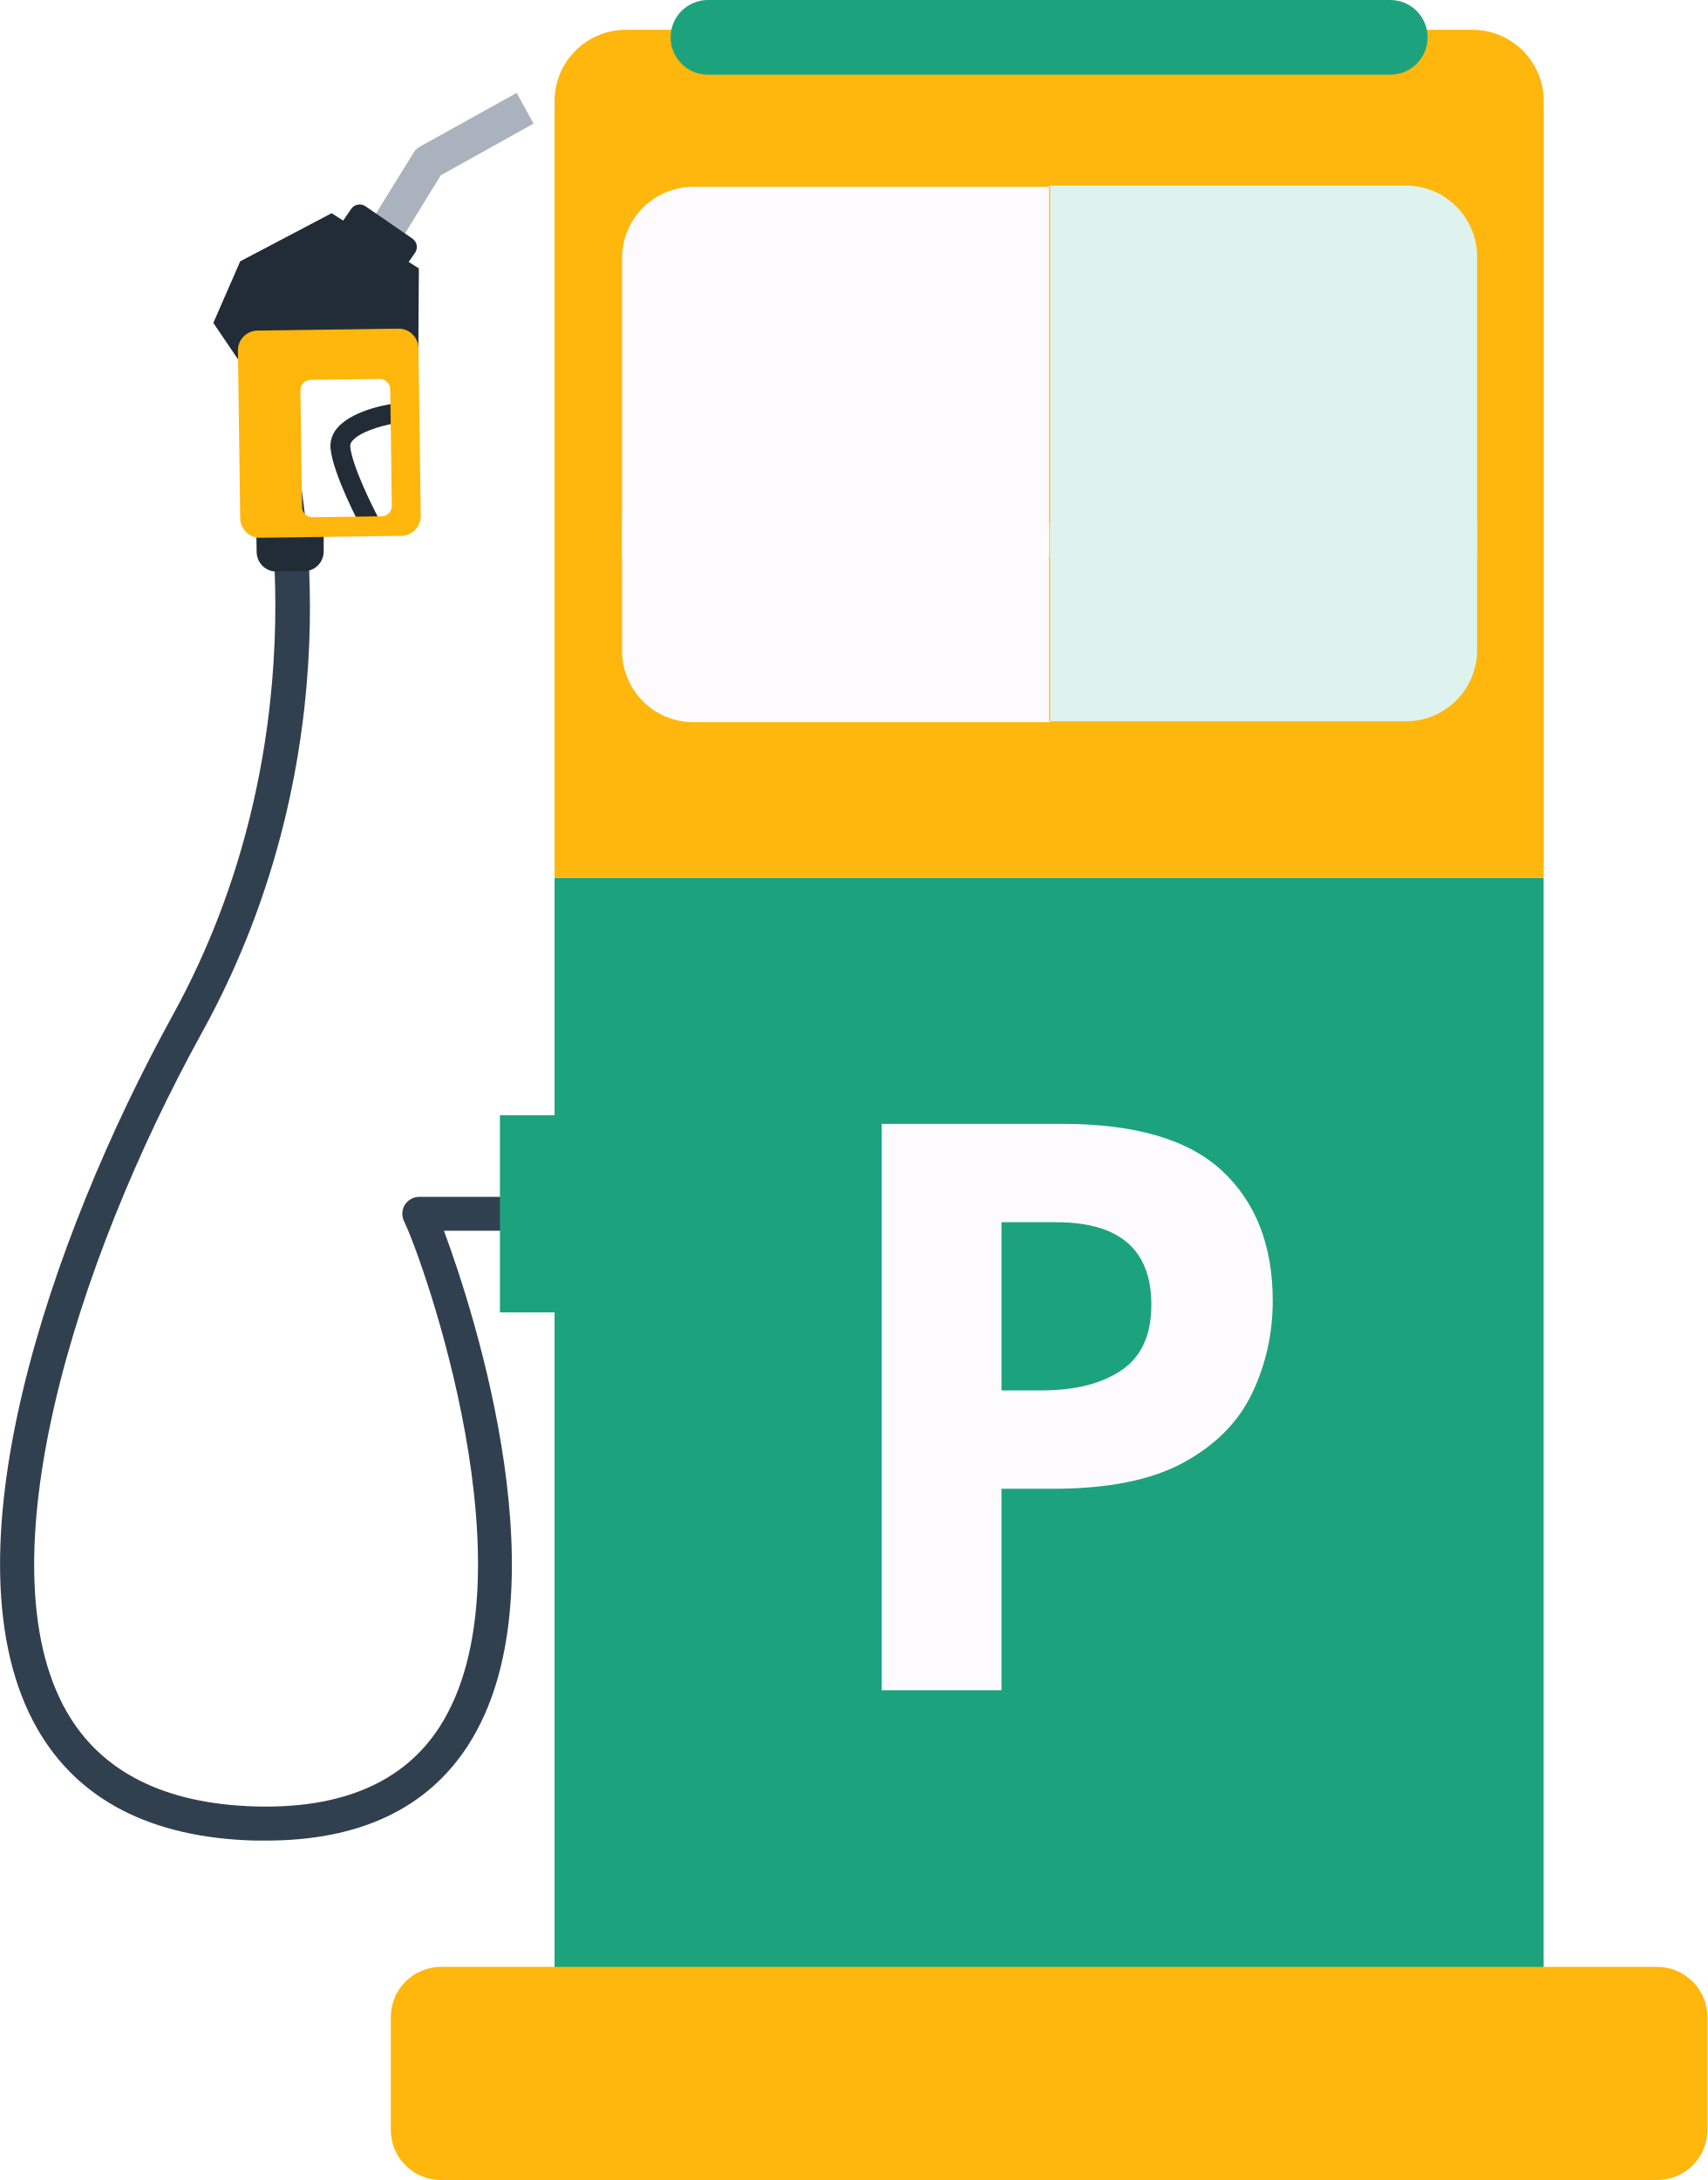
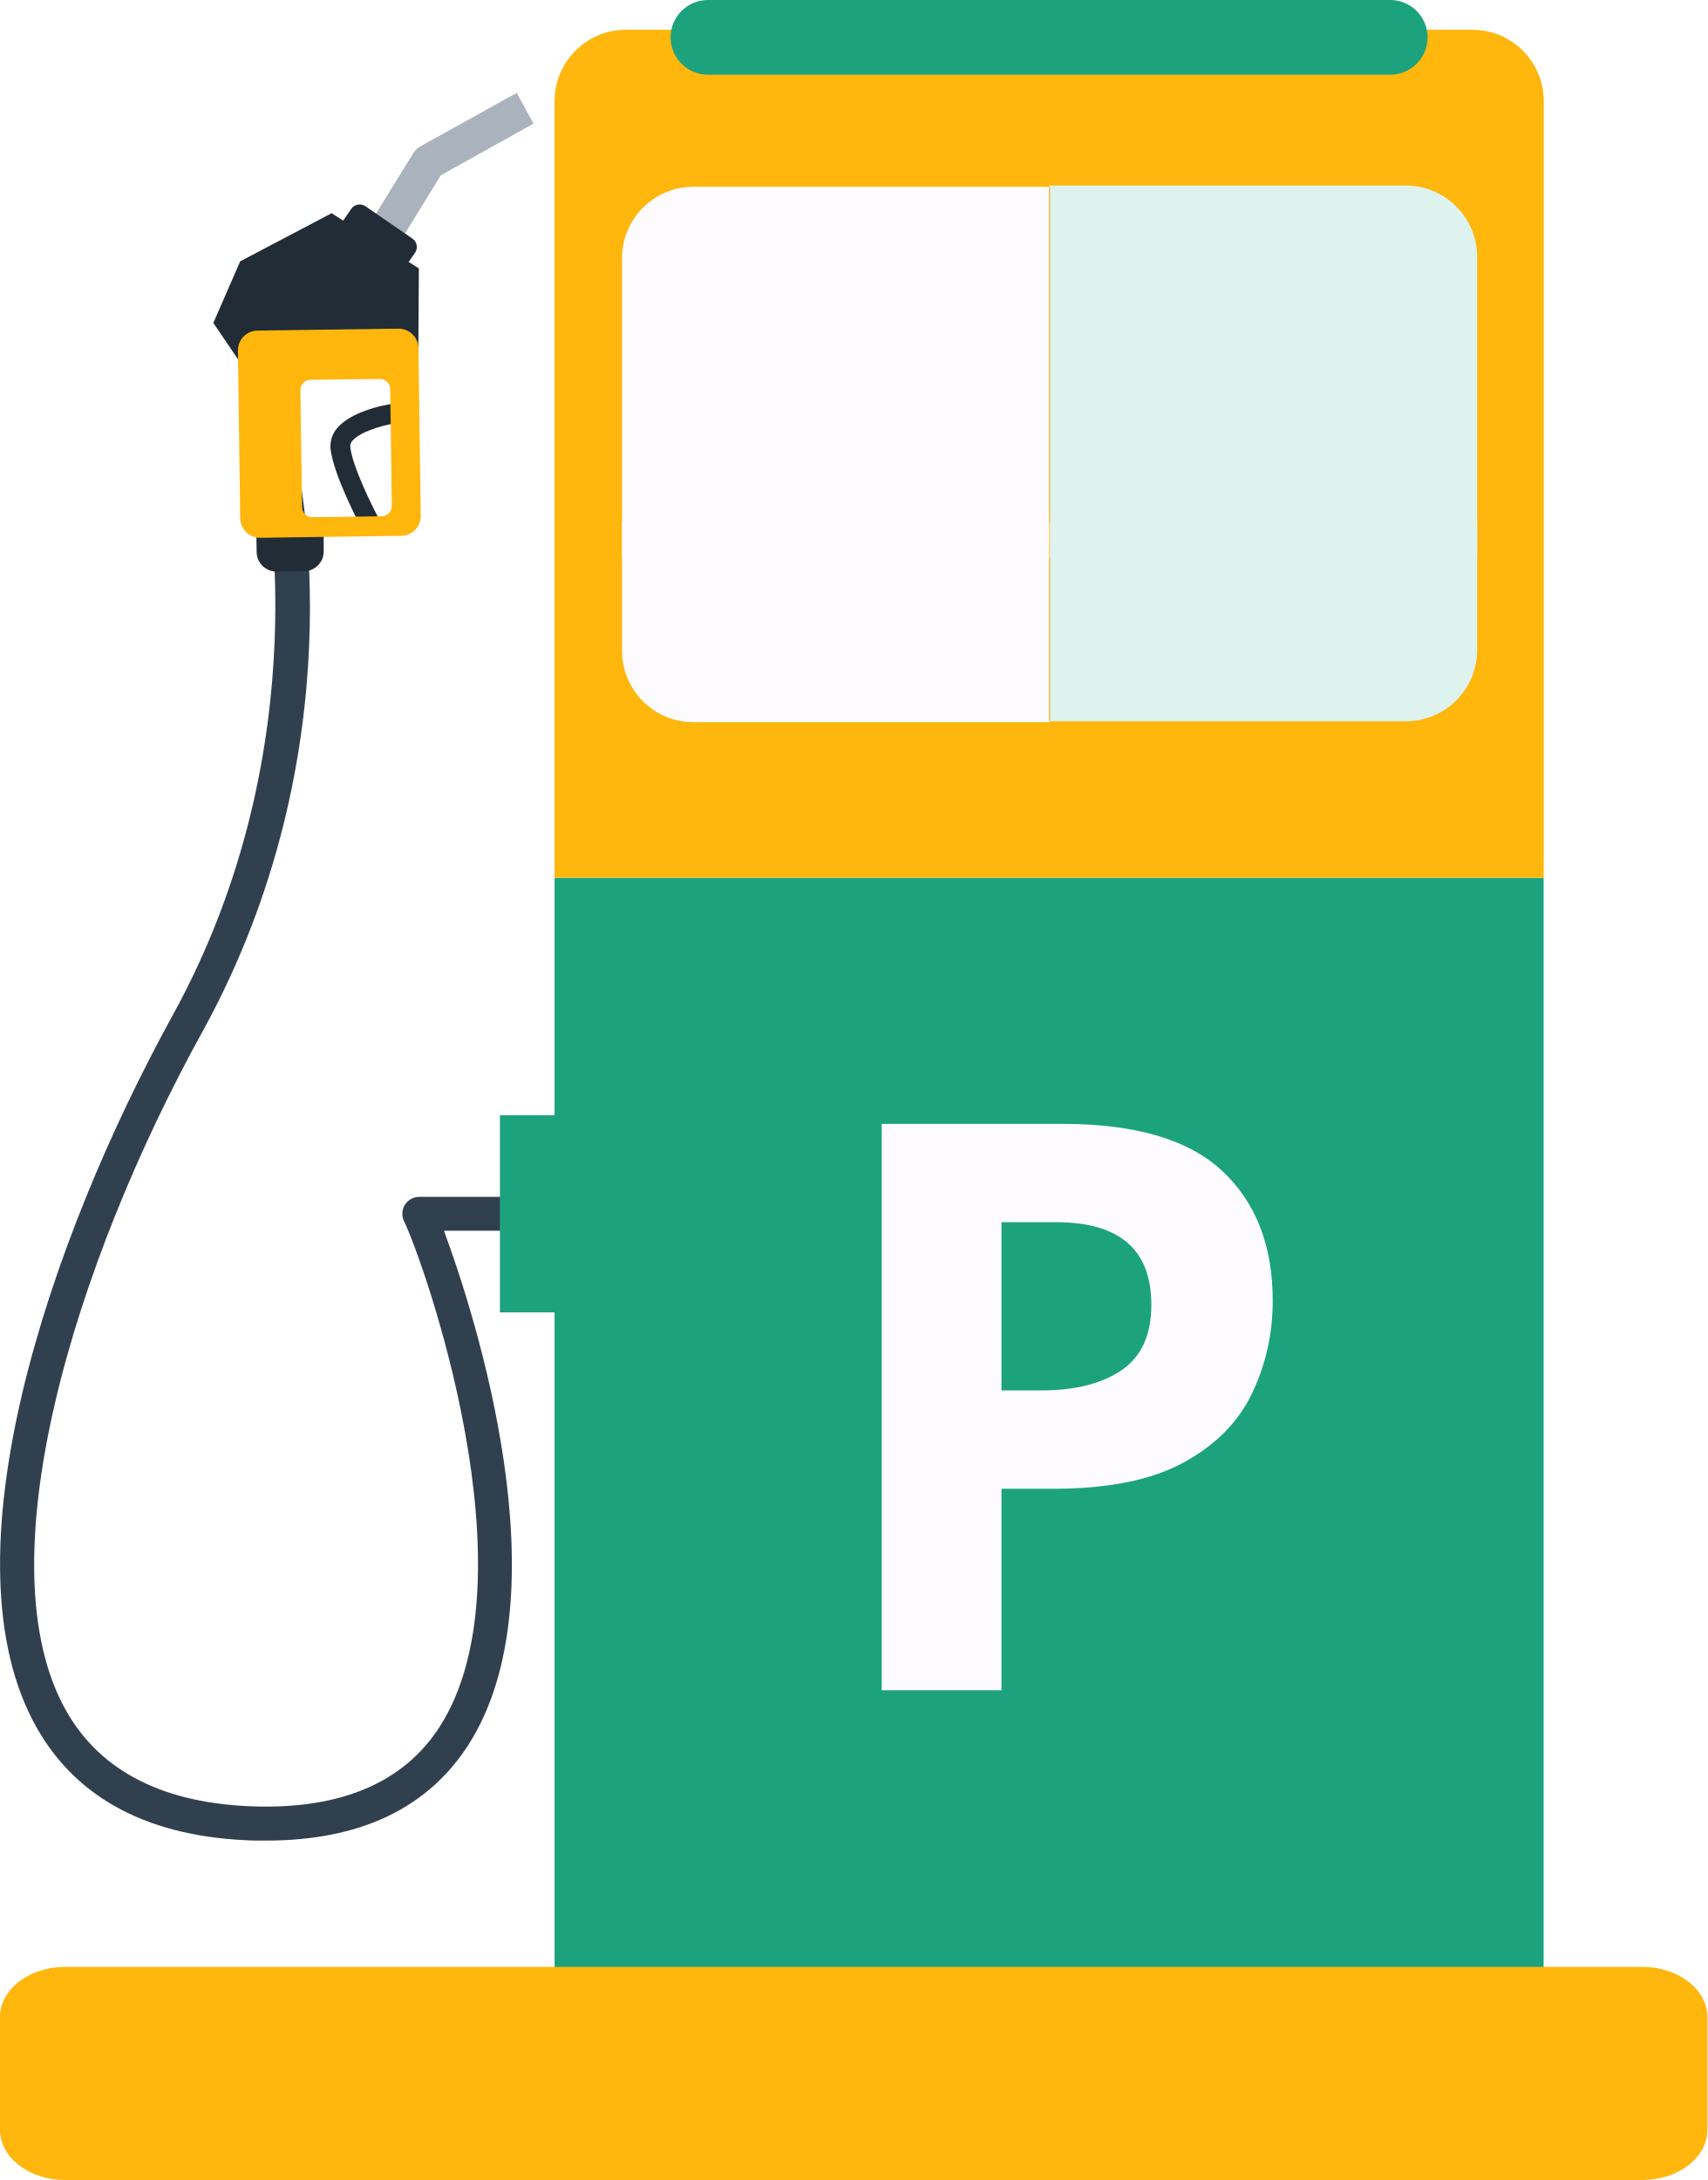
<svg xmlns="http://www.w3.org/2000/svg" viewBox="0 0 274.29 350.16">
  <defs>
    <style>.cls-1{fill:#ffb60d;}.cls-2{fill:#31404f;}.cls-3{fill:#212c36;}.cls-4{fill:#aab2bd;}.cls-5{fill:#1ca37d;}.cls-6,.cls-8{fill:#fefbff;}.cls-7{fill:#def3ee;}.cls-8{font-size:127.41px;font-family:Eina02-Bold;font-weight:700;}</style>
  </defs>
  <g id="Layer_2" data-name="Layer 2">
    <g id="Layer_1-2" data-name="Layer 1">
      <path class="cls-1" d="M248,141V16.25A11.47,11.47,0,0,0,236.51,4.78H100.56A11.47,11.47,0,0,0,89.09,16.25V141H248Z" />
      <path class="cls-2" d="M42.79,295.64l-1.89,0c-16.62-.46-28.37-6.52-34.93-18C-9.58,250.41,8,199,27.69,163.17c24.16-43.78,14.76-87.33,14.66-87.76a2.72,2.72,0,0,1,5.31-1.21c.42,1.86,10,45.94-15.19,91.61C11.9,203.09-2.81,251.29,10.7,274.92c5.55,9.71,15.77,14.83,30.35,15.24,13.87.38,23.85-3.9,29.56-12.77,15.47-24-2.59-74.83-5.7-81.23a2.73,2.73,0,0,1,.13-2.64,2.76,2.76,0,0,1,2.32-1.28h38.52a2.73,2.73,0,1,1,0,5.45H71.32c5,13.49,19.47,58.46,3.87,82.66C68.64,290.5,57.75,295.64,42.79,295.64Z" />
      <path class="cls-3" d="M52,84.62l0,3.91a3.17,3.17,0,0,1-3.14,3.22l-4.41.06a3.18,3.18,0,0,1-3.22-3.14l-.06-3.9Z" />
      <path class="cls-3" d="M60.85,83.29c-1.17-2.18-4.27-8.5-4.58-11.52a1.21,1.21,0,0,1,.37-1c1.51-1.74,6.23-2.76,7.21-2.81l-.05-3.18c-.63,0-6.88.9-9.5,3.84a4.41,4.41,0,0,0-1.2,3.43c.44,4.26,4.76,12.36,4.95,12.71Z" />
      <path class="cls-4" d="M63.28,40.39l7.53-12.23,14.9-8.31L83,14.92,67.41,23.58a2.79,2.79,0,0,0-1,1L58.47,37.43Z" />
      <polygon class="cls-3" points="38.2 57.66 34.27 51.87 38.59 41.97 53.27 34.25 67.29 43.11 67.2 57.26 38.2 57.66" />
      <path class="cls-3" d="M54.33,36.6l2.09-3.05a1.66,1.66,0,0,1,2.29-.42l7.54,5.19a1.64,1.64,0,0,1,.43,2.28l-2.1,3Z" />
      <path class="cls-1" d="M64,52.79l-22.64.31a3.18,3.18,0,0,0-3.14,3.23l.37,26.91a3.18,3.18,0,0,0,3.22,3.14l22.64-.31a3.18,3.18,0,0,0,3.14-3.23l-.37-26.91A3.18,3.18,0,0,0,64,52.79ZM61.3,82.93l-11.09.15a1.66,1.66,0,0,1-1.69-1.64l-.26-18.73A1.67,1.67,0,0,1,49.91,61L61,60.87a1.67,1.67,0,0,1,1.69,1.65l.25,18.72A1.66,1.66,0,0,1,61.3,82.93Z" />
      <path class="cls-5" d="M113.73,12H223.34a6,6,0,0,0,0-12H113.73a6,6,0,0,0,0,12Z" />
      <polygon class="cls-5" points="168.53 141.02 89.09 141.02 89.09 179.13 80.31 179.13 80.31 210.8 89.09 210.8 89.09 323.25 168.53 323.25 247.98 323.25 247.98 141.02 168.53 141.02" />
      <path class="cls-6" d="M168.53,30H111.4A11.47,11.47,0,0,0,99.93,41.43V89.48h68.6Z" />
      <path class="cls-6" d="M168.53,83.86H99.93v20.67A11.46,11.46,0,0,0,111.4,116h57.3v-.16h-.17Z" />
      <path class="cls-7" d="M168.7,89.48h68.6V41.27A11.47,11.47,0,0,0,225.83,29.8h-57.3V30h.17Z" />
      <path class="cls-7" d="M168.7,83.86v32h57.13a11.46,11.46,0,0,0,11.47-11.47V83.86Z" />
      <text class="cls-8" transform="translate(130.18 271.49)">P</text>
-       <path class="cls-1" d="M168.53,315.93H70.84A8.06,8.06,0,0,0,62.78,324v18.09a8.06,8.06,0,0,0,8.06,8.07H266.23a8.06,8.06,0,0,0,8.06-8.07V324a8.06,8.06,0,0,0-8.06-8.07Z" />
+       <path class="cls-1" d="M263.83,350.16c5.78,0,10.46-3.61,10.46-8.07V324c0-4.46-4.68-8.07-10.46-8.07H10.46C4.68,315.93,0,319.54,0,324v18.09c0,4.46,4.68,8.07,10.46,8.07" />
    </g>
  </g>
</svg>
